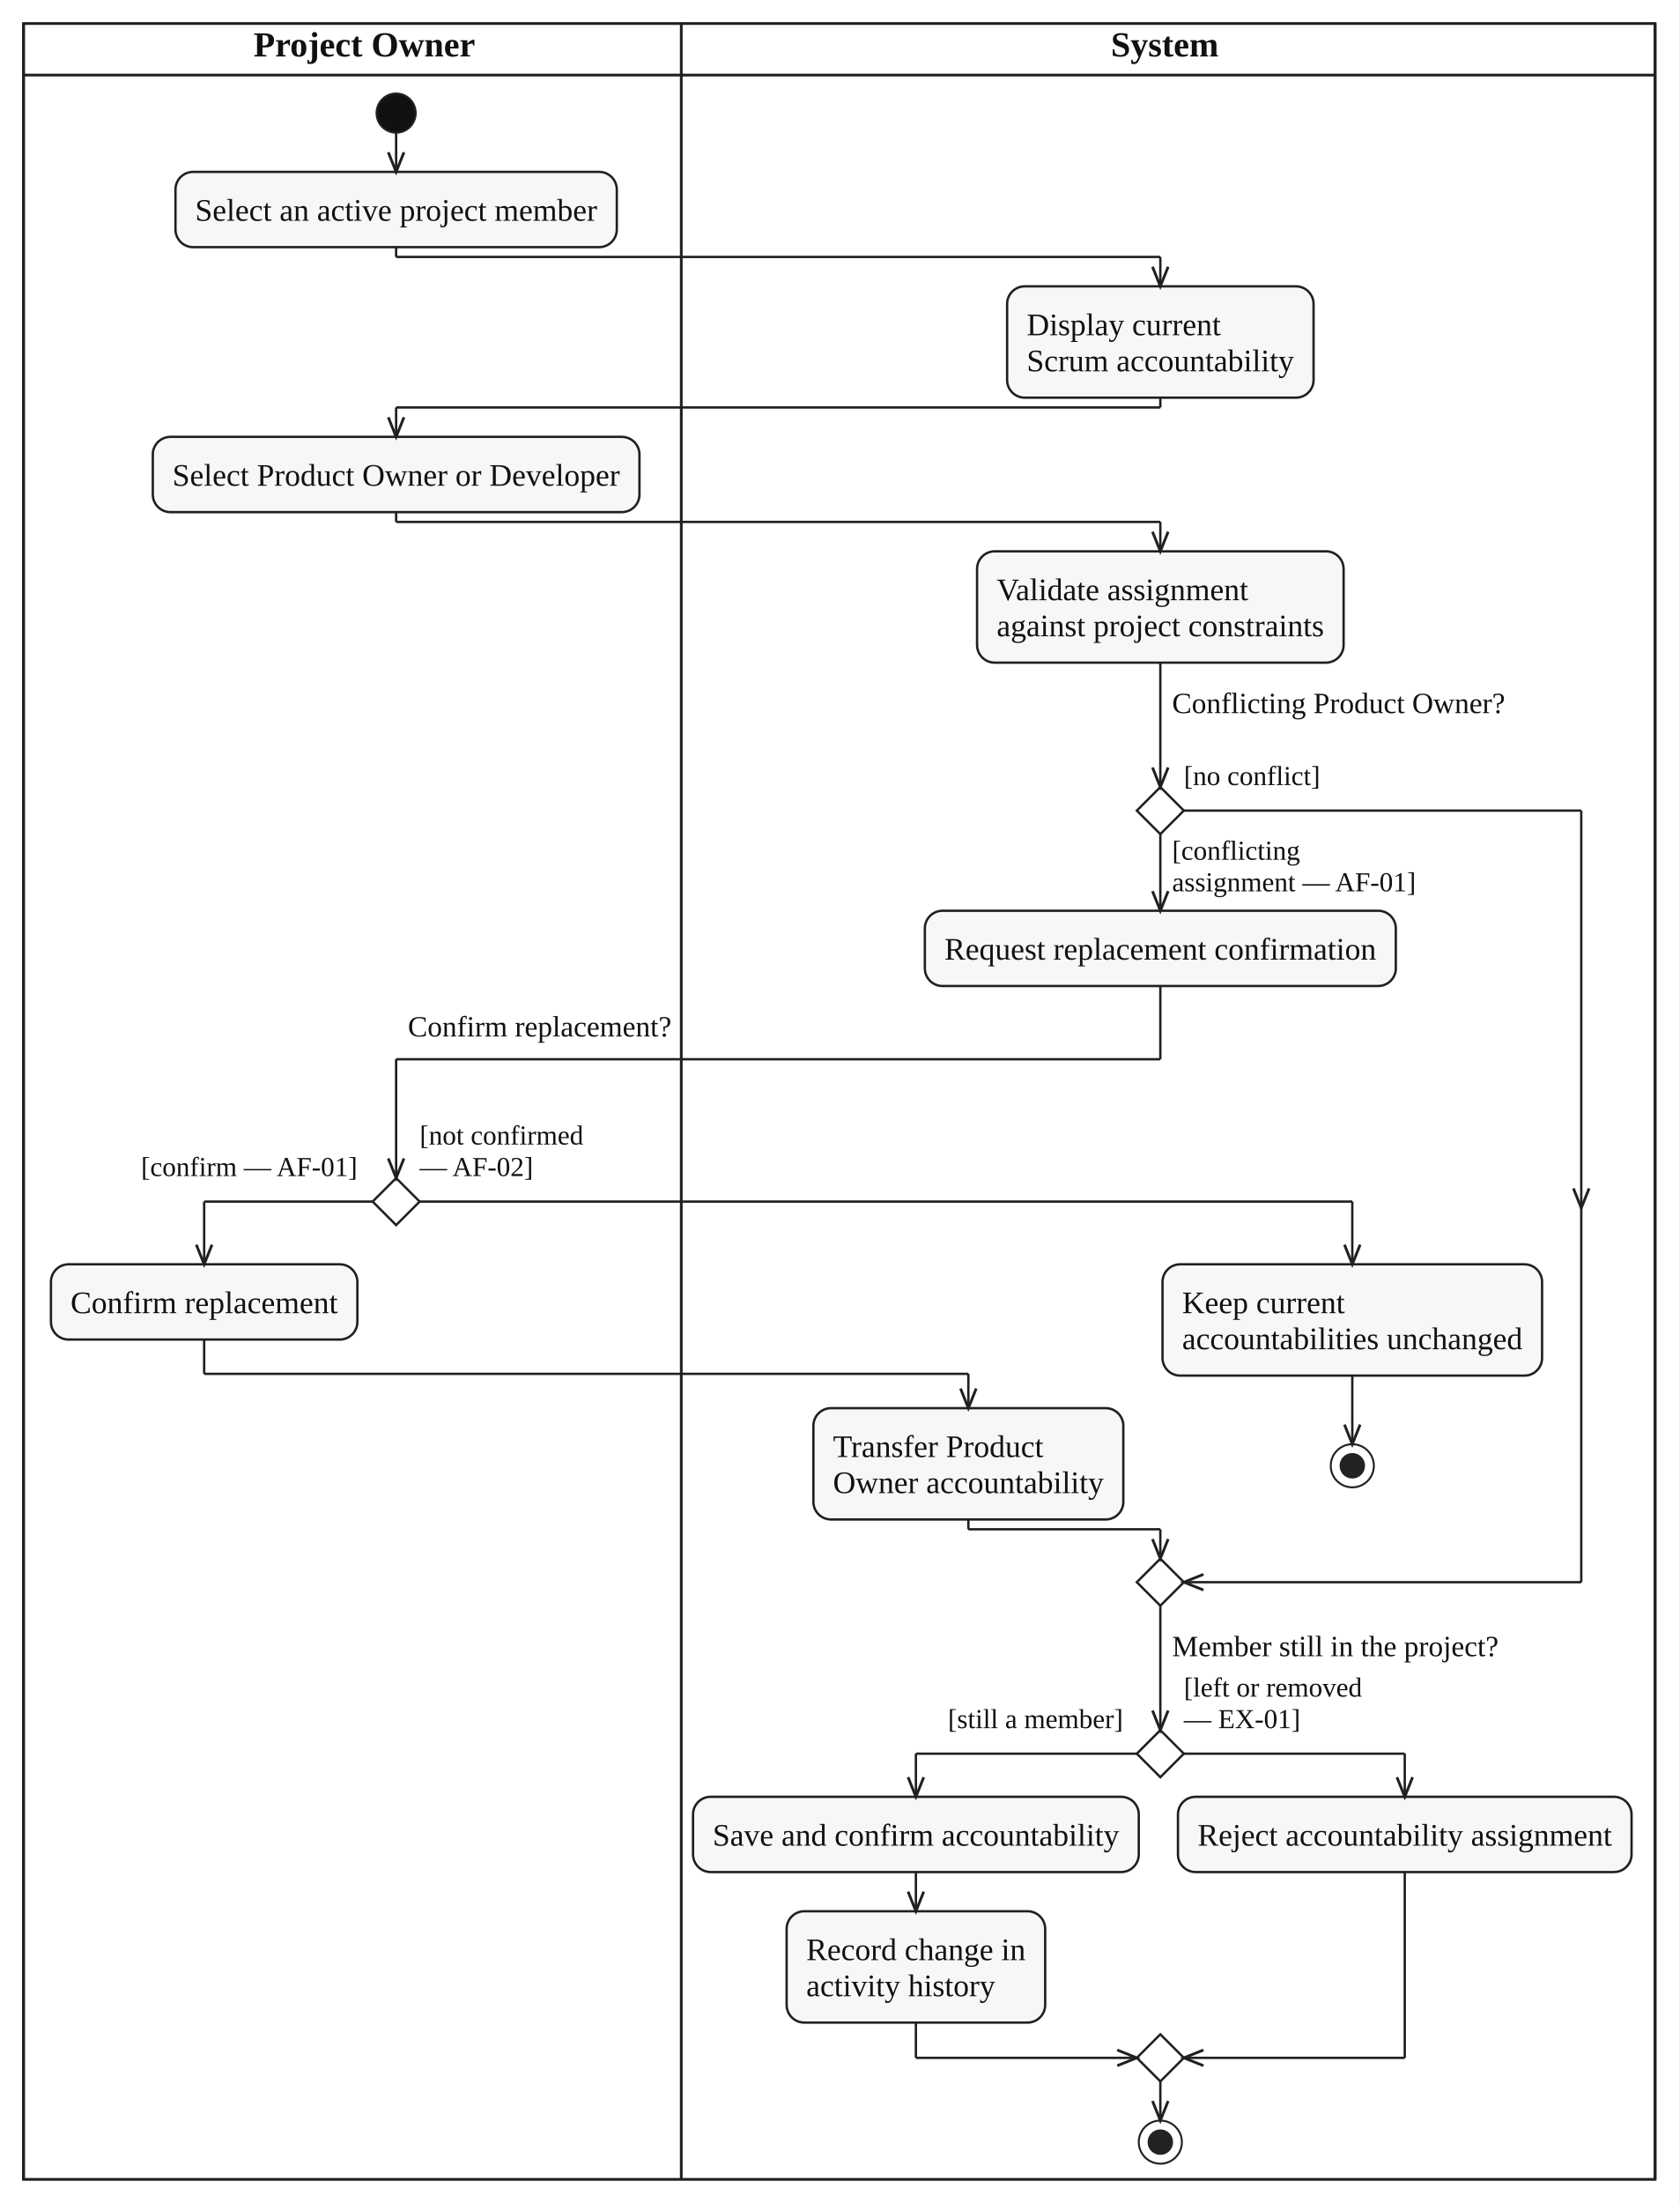
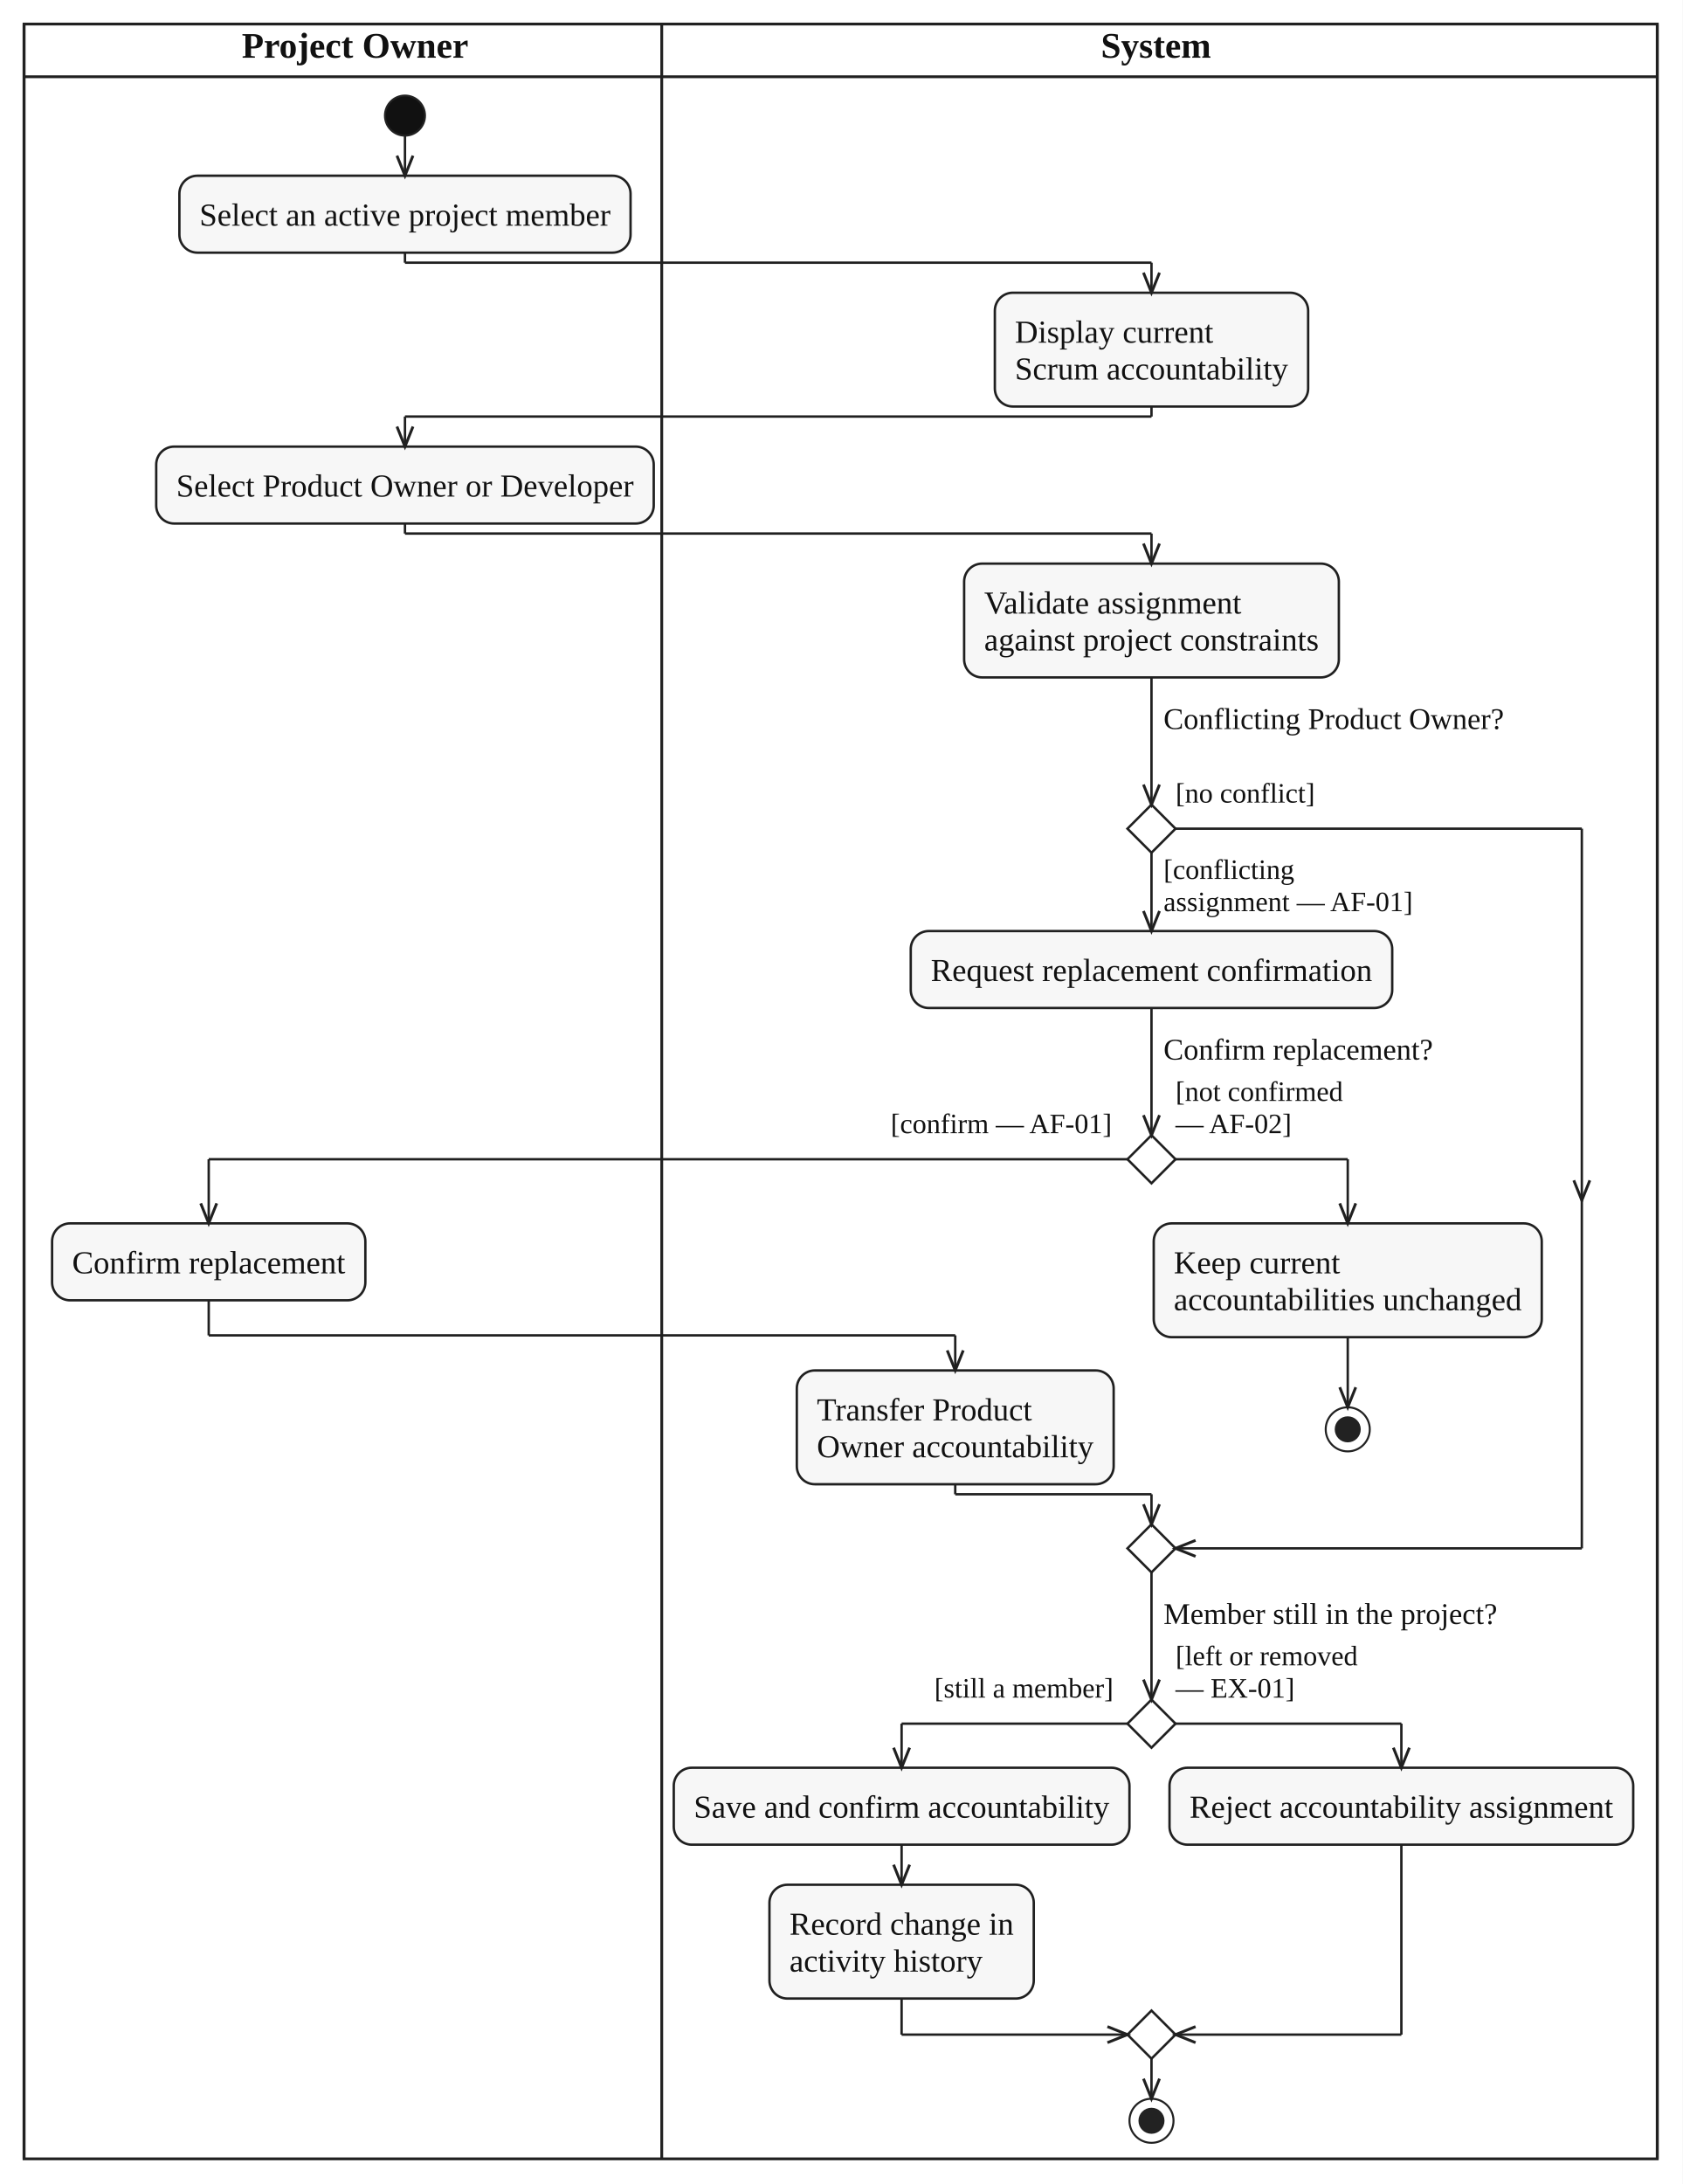
- <svg xmlns="http://www.w3.org/2000/svg" contentStyleType="text/css" height="1124px" preserveAspectRatio="none" style="width:857px;height:1124px;background:#FFFFFF;" version="1.1" viewBox="-5 0.394 857 1124" width="857px" zoomAndPan="magnify" data-pres-formatted="1">
-   <rect id="pres-background" x="-5" y="0.394" width="857" height="1124" fill="#FFFFFF" stroke="none" />
+ <svg xmlns="http://www.w3.org/2000/svg" contentStyleType="text/css" height="1090px" preserveAspectRatio="none" style="width:840px;height:1090px;background:#FFFFFF;" version="1.1" viewBox="-5 0.394 840 1090" width="840px" zoomAndPan="magnify" data-pres-formatted="1">
+   <rect id="pres-background" x="-5" y="0.394" width="840" height="1090" fill="#FFFFFF" stroke="none" />
  <defs />
  <g>
-     <rect fill="#FFFFFF" height="30.698" style="stroke:#FFFFFF;stroke-width:1.0;" width="817.917" x="15" y="12.394" />
+     <rect fill="#FFFFFF" height="30.698" style="stroke:#FFFFFF;stroke-width:1.0;" width="800.576" x="15" y="12.394" />
    <ellipse cx="197.166" cy="58.092" fill="#111111" rx="10" ry="10" style="stroke:#222222;stroke-width:1.0;" />
    <rect fill="#F7F7F7" height="38.398" rx="9" ry="9" style="stroke:#202020;stroke-width:1.2;" width="225.234" x="84.549" y="88.092" />
    <text fill="#111111" font-family="Times New Roman" font-size="16" lengthAdjust="spacing" textLength="205.234" x="94.549" y="113.029">Select an active project member</text>
    <rect fill="#F7F7F7" height="38.398" rx="9" ry="9" style="stroke:#202020;stroke-width:1.2;" width="248.367" x="72.982" y="223.287" />
    <text fill="#111111" font-family="Times New Roman" font-size="16" lengthAdjust="spacing" textLength="228.367" x="82.982" y="248.225">Select Product Owner or Developer</text>
-     <polygon fill="#FFFFFF" points="197.166,601.457,209.166,613.457,197.166,625.457,185.166,613.457,197.166,601.457" style="stroke:#202020;stroke-width:1.2;" />
-     <text fill="#111111" font-family="Times New Roman" font-size="15" lengthAdjust="spacing" textLength="134.524" x="203.166" y="529.218">Confirm replacement?</text>
-     <text fill="#111111" font-family="Times New Roman" font-size="15" lengthAdjust="spacing" textLength="3.75" x="203.166" y="546.467"> </text>
-     <text fill="#111111" font-family="Times New Roman" font-size="15" lengthAdjust="spacing" textLength="3.75" x="203.166" y="563.715"> </text>
-     <text fill="#111111" font-family="Times New Roman" font-size="15" lengthAdjust="spacing" textLength="3.75" x="203.166" y="580.964"> </text>
-     <text fill="#111111" font-family="Times New Roman" font-size="15" lengthAdjust="spacing" textLength="3.75" x="203.166" y="598.212"> </text>
-     <text fill="#111111" font-family="Times New Roman" font-size="14" lengthAdjust="spacing" textLength="118.2" x="66.966" y="600.429">[confirm — AF-01]  </text>
-     <text fill="#111111" font-family="Times New Roman" font-size="6" lengthAdjust="spacing" textLength="1.5" x="66.966" y="609.059"> </text>
-     <text fill="#111111" font-family="Times New Roman" font-size="14" lengthAdjust="spacing" textLength="90.583" x="209.166" y="584.33">  [not confirmed</text>
-     <text fill="#111111" font-family="Times New Roman" font-size="14" lengthAdjust="spacing" textLength="65.721" x="209.166" y="600.429">  — AF-02]</text>
-     <text fill="#111111" font-family="Times New Roman" font-size="6" lengthAdjust="spacing" textLength="1.5" x="209.166" y="609.059"> </text>
-     <rect fill="#F7F7F7" height="38.398" rx="9" ry="9" style="stroke:#202020;stroke-width:1.2;" width="156.391" x="21" y="645.457" />
-     <text fill="#111111" font-family="Times New Roman" font-size="16" lengthAdjust="spacing" textLength="136.391" x="31" y="670.394">Confirm replacement</text>
-     <line style="stroke:#202020;stroke-width:1.4;" x1="7" x2="7" y1="12.394" y2="1112.338" />
-     <rect fill="#F7F7F7" height="56.797" rx="9" ry="9" style="stroke:#202020;stroke-width:1.2;" width="156.406" x="508.973" y="146.49" />
-     <text fill="#111111" font-family="Times New Roman" font-size="16" lengthAdjust="spacing" textLength="99.078" x="518.973" y="171.428">Display current</text>
-     <text fill="#111111" font-family="Times New Roman" font-size="16" lengthAdjust="spacing" textLength="136.406" x="518.973" y="189.826">Scrum accountability</text>
-     <rect fill="#F7F7F7" height="56.797" rx="9" ry="9" style="stroke:#202020;stroke-width:1.2;" width="187.062" x="493.645" y="281.685" />
-     <text fill="#111111" font-family="Times New Roman" font-size="16" lengthAdjust="spacing" textLength="130.188" x="503.645" y="306.623">Validate assignment</text>
-     <text fill="#111111" font-family="Times New Roman" font-size="16" lengthAdjust="spacing" textLength="167.062" x="503.645" y="325.022">against project constraints</text>
-     <rect fill="#F7F7F7" height="38.398" rx="9" ry="9" style="stroke:#202020;stroke-width:1.2;" width="240.359" x="466.997" y="465.071" />
-     <text fill="#111111" font-family="Times New Roman" font-size="16" lengthAdjust="spacing" textLength="220.359" x="476.997" y="490.009">Request replacement confirmation</text>
-     <rect fill="#F7F7F7" height="56.797" rx="9" ry="9" style="stroke:#202020;stroke-width:1.2;" width="158.172" x="410.12" y="718.856" />
-     <text fill="#111111" font-family="Times New Roman" font-size="16" lengthAdjust="spacing" textLength="107.961" x="420.12" y="743.793">Transfer Product</text>
-     <text fill="#111111" font-family="Times New Roman" font-size="16" lengthAdjust="spacing" textLength="138.172" x="420.12" y="762.191">Owner accountability</text>
-     <rect fill="#F7F7F7" height="56.797" rx="9" ry="9" style="stroke:#202020;stroke-width:1.2;" width="193.711" x="588.292" y="645.457" />
-     <text fill="#111111" font-family="Times New Roman" font-size="16" lengthAdjust="spacing" textLength="83.062" x="598.292" y="670.394">Keep current</text>
-     <text fill="#111111" font-family="Times New Roman" font-size="16" lengthAdjust="spacing" textLength="173.711" x="598.292" y="688.793">accountabilities unchanged</text>
-     <ellipse cx="685.147" cy="748.254" fill="none" rx="11" ry="11" style="stroke:#222222;stroke-width:1.0;" />
-     <ellipse cx="685.147" cy="748.254" fill="#222222" rx="6" ry="6" style="stroke:#222222;stroke-width:1.0;" />
-     <polygon fill="#FFFFFF" points="587.176,401.973,599.176,413.973,587.176,425.973,575.176,413.973,587.176,401.973" style="stroke:#202020;stroke-width:1.2;" />
-     <text fill="#111111" font-family="Times New Roman" font-size="15" lengthAdjust="spacing" textLength="169.966" x="593.176" y="364.231">Conflicting Product Owner?</text>
-     <text fill="#111111" font-family="Times New Roman" font-size="15" lengthAdjust="spacing" textLength="3.75" x="593.176" y="381.479"> </text>
-     <text fill="#111111" font-family="Times New Roman" font-size="15" lengthAdjust="spacing" textLength="3.75" x="593.176" y="398.728"> </text>
-     <text fill="#111111" font-family="Times New Roman" font-size="14" lengthAdjust="spacing" textLength="72.311" x="593.176" y="439.043">  [conflicting</text>
-     <text fill="#111111" font-family="Times New Roman" font-size="14" lengthAdjust="spacing" textLength="132.214" x="593.176" y="455.142">  assignment — AF-01]</text>
-     <text fill="#111111" font-family="Times New Roman" font-size="6" lengthAdjust="spacing" textLength="1.5" x="593.176" y="463.772"> </text>
-     <text fill="#111111" font-family="Times New Roman" font-size="14" lengthAdjust="spacing" textLength="76.583" x="599.176" y="400.944">[no conflict]  </text>
-     <text fill="#111111" font-family="Times New Roman" font-size="6" lengthAdjust="spacing" textLength="1.5" x="599.176" y="409.574"> </text>
-     <polygon fill="#FFFFFF" points="587.176,795.652,599.176,807.652,587.176,819.652,575.176,807.652,587.176,795.652" style="stroke:#202020;stroke-width:1.2;" />
-     <polygon fill="#FFFFFF" points="587.176,883.143,599.176,895.143,587.176,907.143,575.176,895.143,587.176,883.143" style="stroke:#202020;stroke-width:1.2;" />
-     <text fill="#111111" font-family="Times New Roman" font-size="15" lengthAdjust="spacing" textLength="166.619" x="593.176" y="845.401">Member still in the project?</text>
-     <text fill="#111111" font-family="Times New Roman" font-size="15" lengthAdjust="spacing" textLength="3.75" x="593.176" y="862.649"> </text>
-     <text fill="#111111" font-family="Times New Roman" font-size="15" lengthAdjust="spacing" textLength="3.75" x="593.176" y="879.898"> </text>
-     <text fill="#111111" font-family="Times New Roman" font-size="14" lengthAdjust="spacing" textLength="96.414" x="478.762" y="882.114">[still a member]  </text>
-     <text fill="#111111" font-family="Times New Roman" font-size="6" lengthAdjust="spacing" textLength="1.5" x="478.762" y="890.744"> </text>
-     <text fill="#111111" font-family="Times New Roman" font-size="14" lengthAdjust="spacing" textLength="97.959" x="599.176" y="866.016">  [left or removed</text>
-     <text fill="#111111" font-family="Times New Roman" font-size="14" lengthAdjust="spacing" textLength="66.486" x="599.176" y="882.114">  — EX-01]</text>
-     <text fill="#111111" font-family="Times New Roman" font-size="6" lengthAdjust="spacing" textLength="1.5" x="599.176" y="890.744"> </text>
-     <rect fill="#F7F7F7" height="38.398" rx="9" ry="9" style="stroke:#202020;stroke-width:1.2;" width="227.484" x="348.69" y="917.143" />
-     <text fill="#111111" font-family="Times New Roman" font-size="16" lengthAdjust="spacing" textLength="207.484" x="358.69" y="942.08">Save and confirm accountability</text>
-     <rect fill="#F7F7F7" height="56.797" rx="9" ry="9" style="stroke:#202020;stroke-width:1.2;" width="131.953" x="396.456" y="975.541" />
-     <text fill="#111111" font-family="Times New Roman" font-size="16" lengthAdjust="spacing" textLength="111.953" x="406.456" y="1000.479">Record change in</text>
-     <text fill="#111111" font-family="Times New Roman" font-size="16" lengthAdjust="spacing" textLength="96.43" x="406.456" y="1018.877">activity history</text>
-     <rect fill="#F7F7F7" height="38.398" rx="9" ry="9" style="stroke:#202020;stroke-width:1.2;" width="231.492" x="596.174" y="917.143" />
-     <text fill="#111111" font-family="Times New Roman" font-size="16" lengthAdjust="spacing" textLength="211.492" x="606.174" y="942.08">Reject accountability assignment</text>
-     <polygon fill="#FFFFFF" points="587.176,1038.338,599.176,1050.338,587.176,1062.338,575.176,1050.338,587.176,1038.338" style="stroke:#202020;stroke-width:1.2;" />
-     <ellipse cx="587.176" cy="1093.338" fill="none" rx="11" ry="11" style="stroke:#222222;stroke-width:1.0;" />
-     <ellipse cx="587.176" cy="1093.338" fill="#222222" rx="6" ry="6" style="stroke:#222222;stroke-width:1.0;" />
-     <line style="stroke:#202020;stroke-width:1.4;" x1="342.69" x2="342.69" y1="12.394" y2="1112.338" />
-     <line style="stroke:#202020;stroke-width:1.4;" x1="839.667" x2="839.667" y1="12.394" y2="1112.338" />
+     <rect fill="#F7F7F7" height="38.398" rx="9" ry="9" style="stroke:#202020;stroke-width:1.2;" width="156.391" x="21" y="610.96" />
+     <text fill="#111111" font-family="Times New Roman" font-size="16" lengthAdjust="spacing" textLength="136.391" x="31" y="635.898">Confirm replacement</text>
+     <line style="stroke:#202020;stroke-width:1.4;" x1="7" x2="7" y1="12.394" y2="1077.841" />
+     <rect fill="#F7F7F7" height="56.797" rx="9" ry="9" style="stroke:#202020;stroke-width:1.2;" width="156.406" x="491.633" y="146.49" />
+     <text fill="#111111" font-family="Times New Roman" font-size="16" lengthAdjust="spacing" textLength="99.078" x="501.633" y="171.428">Display current</text>
+     <text fill="#111111" font-family="Times New Roman" font-size="16" lengthAdjust="spacing" textLength="136.406" x="501.633" y="189.826">Scrum accountability</text>
+     <rect fill="#F7F7F7" height="56.797" rx="9" ry="9" style="stroke:#202020;stroke-width:1.2;" width="187.062" x="476.305" y="281.685" />
+     <text fill="#111111" font-family="Times New Roman" font-size="16" lengthAdjust="spacing" textLength="130.188" x="486.305" y="306.623">Validate assignment</text>
+     <text fill="#111111" font-family="Times New Roman" font-size="16" lengthAdjust="spacing" textLength="167.062" x="486.305" y="325.022">against project constraints</text>
+     <rect fill="#F7F7F7" height="38.398" rx="9" ry="9" style="stroke:#202020;stroke-width:1.2;" width="240.359" x="449.656" y="465.071" />
+     <text fill="#111111" font-family="Times New Roman" font-size="16" lengthAdjust="spacing" textLength="220.359" x="459.656" y="490.009">Request replacement confirmation</text>
+     <polygon fill="#FFFFFF" points="569.836,566.96,581.836,578.96,569.836,590.96,557.836,578.96,569.836,566.96" style="stroke:#202020;stroke-width:1.2;" />
+     <text fill="#111111" font-family="Times New Roman" font-size="15" lengthAdjust="spacing" textLength="134.524" x="575.836" y="529.218">Confirm replacement?</text>
+     <text fill="#111111" font-family="Times New Roman" font-size="15" lengthAdjust="spacing" textLength="3.75" x="575.836" y="546.467"> </text>
+     <text fill="#111111" font-family="Times New Roman" font-size="15" lengthAdjust="spacing" textLength="3.75" x="575.836" y="563.715"> </text>
+     <text fill="#111111" font-family="Times New Roman" font-size="14" lengthAdjust="spacing" textLength="118.2" x="439.636" y="565.932">[confirm — AF-01]  </text>
+     <text fill="#111111" font-family="Times New Roman" font-size="6" lengthAdjust="spacing" textLength="1.5" x="439.636" y="574.562"> </text>
+     <text fill="#111111" font-family="Times New Roman" font-size="14" lengthAdjust="spacing" textLength="90.583" x="581.836" y="549.833">  [not confirmed</text>
+     <text fill="#111111" font-family="Times New Roman" font-size="14" lengthAdjust="spacing" textLength="65.721" x="581.836" y="565.932">  — AF-02]</text>
+     <text fill="#111111" font-family="Times New Roman" font-size="6" lengthAdjust="spacing" textLength="1.5" x="581.836" y="574.562"> </text>
+     <rect fill="#F7F7F7" height="56.797" rx="9" ry="9" style="stroke:#202020;stroke-width:1.2;" width="158.172" x="392.779" y="684.358" />
+     <text fill="#111111" font-family="Times New Roman" font-size="16" lengthAdjust="spacing" textLength="107.961" x="402.779" y="709.296">Transfer Product</text>
+     <text fill="#111111" font-family="Times New Roman" font-size="16" lengthAdjust="spacing" textLength="138.172" x="402.779" y="727.694">Owner accountability</text>
+     <rect fill="#F7F7F7" height="56.797" rx="9" ry="9" style="stroke:#202020;stroke-width:1.2;" width="193.711" x="570.951" y="610.96" />
+     <text fill="#111111" font-family="Times New Roman" font-size="16" lengthAdjust="spacing" textLength="83.062" x="580.951" y="635.898">Keep current</text>
+     <text fill="#111111" font-family="Times New Roman" font-size="16" lengthAdjust="spacing" textLength="173.711" x="580.951" y="654.296">accountabilities unchanged</text>
+     <ellipse cx="667.807" cy="713.757" fill="none" rx="11" ry="11" style="stroke:#222222;stroke-width:1.0;" />
+     <ellipse cx="667.807" cy="713.757" fill="#222222" rx="6" ry="6" style="stroke:#222222;stroke-width:1.0;" />
+     <polygon fill="#FFFFFF" points="569.836,401.973,581.836,413.973,569.836,425.973,557.836,413.973,569.836,401.973" style="stroke:#202020;stroke-width:1.2;" />
+     <text fill="#111111" font-family="Times New Roman" font-size="15" lengthAdjust="spacing" textLength="169.966" x="575.836" y="364.231">Conflicting Product Owner?</text>
+     <text fill="#111111" font-family="Times New Roman" font-size="15" lengthAdjust="spacing" textLength="3.75" x="575.836" y="381.479"> </text>
+     <text fill="#111111" font-family="Times New Roman" font-size="15" lengthAdjust="spacing" textLength="3.75" x="575.836" y="398.728"> </text>
+     <text fill="#111111" font-family="Times New Roman" font-size="14" lengthAdjust="spacing" textLength="72.311" x="575.836" y="439.043">  [conflicting</text>
+     <text fill="#111111" font-family="Times New Roman" font-size="14" lengthAdjust="spacing" textLength="132.214" x="575.836" y="455.142">  assignment — AF-01]</text>
+     <text fill="#111111" font-family="Times New Roman" font-size="6" lengthAdjust="spacing" textLength="1.5" x="575.836" y="463.772"> </text>
+     <text fill="#111111" font-family="Times New Roman" font-size="14" lengthAdjust="spacing" textLength="76.583" x="581.836" y="400.944">[no conflict]  </text>
+     <text fill="#111111" font-family="Times New Roman" font-size="6" lengthAdjust="spacing" textLength="1.5" x="581.836" y="409.574"> </text>
+     <polygon fill="#FFFFFF" points="569.836,761.155,581.836,773.155,569.836,785.155,557.836,773.155,569.836,761.155" style="stroke:#202020;stroke-width:1.2;" />
+     <polygon fill="#FFFFFF" points="569.836,848.645,581.836,860.645,569.836,872.645,557.836,860.645,569.836,848.645" style="stroke:#202020;stroke-width:1.2;" />
+     <text fill="#111111" font-family="Times New Roman" font-size="15" lengthAdjust="spacing" textLength="166.619" x="575.836" y="810.904">Member still in the project?</text>
+     <text fill="#111111" font-family="Times New Roman" font-size="15" lengthAdjust="spacing" textLength="3.75" x="575.836" y="828.152"> </text>
+     <text fill="#111111" font-family="Times New Roman" font-size="15" lengthAdjust="spacing" textLength="3.75" x="575.836" y="845.401"> </text>
+     <text fill="#111111" font-family="Times New Roman" font-size="14" lengthAdjust="spacing" textLength="96.414" x="461.422" y="847.617">[still a member]  </text>
+     <text fill="#111111" font-family="Times New Roman" font-size="6" lengthAdjust="spacing" textLength="1.5" x="461.422" y="856.247"> </text>
+     <text fill="#111111" font-family="Times New Roman" font-size="14" lengthAdjust="spacing" textLength="97.959" x="581.836" y="831.519">  [left or removed</text>
+     <text fill="#111111" font-family="Times New Roman" font-size="14" lengthAdjust="spacing" textLength="66.486" x="581.836" y="847.617">  — EX-01]</text>
+     <text fill="#111111" font-family="Times New Roman" font-size="6" lengthAdjust="spacing" textLength="1.5" x="581.836" y="856.247"> </text>
+     <rect fill="#F7F7F7" height="38.398" rx="9" ry="9" style="stroke:#202020;stroke-width:1.2;" width="227.484" x="331.35" y="882.645" />
+     <text fill="#111111" font-family="Times New Roman" font-size="16" lengthAdjust="spacing" textLength="207.484" x="341.35" y="907.583">Save and confirm accountability</text>
+     <rect fill="#F7F7F7" height="56.797" rx="9" ry="9" style="stroke:#202020;stroke-width:1.2;" width="131.953" x="379.115" y="941.044" />
+     <text fill="#111111" font-family="Times New Roman" font-size="16" lengthAdjust="spacing" textLength="111.953" x="389.115" y="965.981">Record change in</text>
+     <text fill="#111111" font-family="Times New Roman" font-size="16" lengthAdjust="spacing" textLength="96.43" x="389.115" y="984.38">activity history</text>
+     <rect fill="#F7F7F7" height="38.398" rx="9" ry="9" style="stroke:#202020;stroke-width:1.2;" width="231.492" x="578.834" y="882.645" />
+     <text fill="#111111" font-family="Times New Roman" font-size="16" lengthAdjust="spacing" textLength="211.492" x="588.834" y="907.583">Reject accountability assignment</text>
+     <polygon fill="#FFFFFF" points="569.836,1003.841,581.836,1015.841,569.836,1027.841,557.836,1015.841,569.836,1003.841" style="stroke:#202020;stroke-width:1.2;" />
+     <ellipse cx="569.836" cy="1058.841" fill="none" rx="11" ry="11" style="stroke:#222222;stroke-width:1.0;" />
+     <ellipse cx="569.836" cy="1058.841" fill="#222222" rx="6" ry="6" style="stroke:#222222;stroke-width:1.0;" />
+     <line style="stroke:#202020;stroke-width:1.4;" x1="325.35" x2="325.35" y1="12.394" y2="1077.841" />
+     <line style="stroke:#202020;stroke-width:1.4;" x1="822.326" x2="822.326" y1="12.394" y2="1077.841" />
    <line style="stroke:#202020;stroke-width:1.2;" x1="197.166" x2="197.166" y1="68.092" y2="88.092" />
    <polyline points="193.166,78.092 197.166,88.092 201.166,78.092" fill="none" stroke="#202020" stroke-width="1.4" stroke-linejoin="miter" stroke-linecap="butt" class="open-arrowhead" />
-     <line style="stroke:#202020;stroke-width:1.2;" x1="185.166" x2="99.195" y1="613.457" y2="613.457" />
-     <line style="stroke:#202020;stroke-width:1.2;" x1="99.195" x2="99.195" y1="613.457" y2="645.457" />
-     <polyline points="95.195,635.457 99.195,645.457 103.195,635.457" fill="none" stroke="#202020" stroke-width="1.4" stroke-linejoin="miter" stroke-linecap="butt" class="open-arrowhead" />
-     <line style="stroke:#202020;stroke-width:1.2;" x1="685.147" x2="685.147" y1="702.254" y2="737.254" />
-     <polyline points="681.147,727.254 685.147,737.254 689.147,727.254" fill="none" stroke="#202020" stroke-width="1.4" stroke-linejoin="miter" stroke-linecap="butt" class="open-arrowhead" />
-     <line style="stroke:#202020;stroke-width:1.2;" x1="587.176" x2="587.176" y1="425.973" y2="465.071" />
-     <polyline points="583.176,455.071 587.176,465.071 591.176,455.071" fill="none" stroke="#202020" stroke-width="1.4" stroke-linejoin="miter" stroke-linecap="butt" class="open-arrowhead" />
-     <line style="stroke:#202020;stroke-width:1.2;" x1="599.176" x2="802.002" y1="413.973" y2="413.973" />
-     <polyline points="798.002,606.734 802.002,616.734 806.002,606.734" fill="none" stroke="#202020" stroke-width="1.4" stroke-linejoin="miter" stroke-linecap="butt" class="open-arrowhead" />
-     <line style="stroke:#202020;stroke-width:1.2;" x1="802.002" x2="802.002" y1="413.973" y2="807.652" />
-     <line style="stroke:#202020;stroke-width:1.2;" x1="802.002" x2="599.176" y1="807.652" y2="807.652" />
-     <polyline points="609.176,803.652 599.176,807.652 609.176,811.652" fill="none" stroke="#202020" stroke-width="1.4" stroke-linejoin="miter" stroke-linecap="butt" class="open-arrowhead" />
-     <line style="stroke:#202020;stroke-width:1.2;" x1="587.176" x2="587.176" y1="338.482" y2="401.973" />
-     <polyline points="583.176,391.973 587.176,401.973 591.176,391.973" fill="none" stroke="#202020" stroke-width="1.4" stroke-linejoin="miter" stroke-linecap="butt" class="open-arrowhead" />
-     <line style="stroke:#202020;stroke-width:1.2;" x1="462.432" x2="462.432" y1="955.541" y2="975.541" />
-     <polyline points="458.432,965.541 462.432,975.541 466.432,965.541" fill="none" stroke="#202020" stroke-width="1.4" stroke-linejoin="miter" stroke-linecap="butt" class="open-arrowhead" />
-     <line style="stroke:#202020;stroke-width:1.2;" x1="575.176" x2="462.432" y1="895.143" y2="895.143" />
-     <line style="stroke:#202020;stroke-width:1.2;" x1="462.432" x2="462.432" y1="895.143" y2="917.143" />
-     <polyline points="458.432,907.143 462.432,917.143 466.432,907.143" fill="none" stroke="#202020" stroke-width="1.4" stroke-linejoin="miter" stroke-linecap="butt" class="open-arrowhead" />
-     <line style="stroke:#202020;stroke-width:1.2;" x1="599.176" x2="711.92" y1="895.143" y2="895.143" />
-     <line style="stroke:#202020;stroke-width:1.2;" x1="711.92" x2="711.92" y1="895.143" y2="917.143" />
-     <polyline points="707.92,907.143 711.92,917.143 715.92,907.143" fill="none" stroke="#202020" stroke-width="1.4" stroke-linejoin="miter" stroke-linecap="butt" class="open-arrowhead" />
-     <line style="stroke:#202020;stroke-width:1.2;" x1="462.432" x2="462.432" y1="1032.338" y2="1050.338" />
-     <line style="stroke:#202020;stroke-width:1.2;" x1="462.432" x2="575.176" y1="1050.338" y2="1050.338" />
-     <polyline points="565.176,1046.338 575.176,1050.338 565.176,1054.338" fill="none" stroke="#202020" stroke-width="1.4" stroke-linejoin="miter" stroke-linecap="butt" class="open-arrowhead" />
-     <line style="stroke:#202020;stroke-width:1.2;" x1="711.92" x2="711.92" y1="955.541" y2="1050.338" />
-     <line style="stroke:#202020;stroke-width:1.2;" x1="711.92" x2="599.176" y1="1050.338" y2="1050.338" />
-     <polyline points="609.176,1046.338 599.176,1050.338 609.176,1054.338" fill="none" stroke="#202020" stroke-width="1.4" stroke-linejoin="miter" stroke-linecap="butt" class="open-arrowhead" />
-     <line style="stroke:#202020;stroke-width:1.2;" x1="587.176" x2="587.176" y1="819.652" y2="883.143" />
-     <polyline points="583.176,873.143 587.176,883.143 591.176,873.143" fill="none" stroke="#202020" stroke-width="1.4" stroke-linejoin="miter" stroke-linecap="butt" class="open-arrowhead" />
-     <line style="stroke:#202020;stroke-width:1.2;" x1="587.176" x2="587.176" y1="1062.338" y2="1082.338" />
-     <polyline points="583.176,1072.338 587.176,1082.338 591.176,1072.338" fill="none" stroke="#202020" stroke-width="1.4" stroke-linejoin="miter" stroke-linecap="butt" class="open-arrowhead" />
+     <line style="stroke:#202020;stroke-width:1.2;" x1="667.807" x2="667.807" y1="667.757" y2="702.757" />
+     <polyline points="663.807,692.757 667.807,702.757 671.807,692.757" fill="none" stroke="#202020" stroke-width="1.4" stroke-linejoin="miter" stroke-linecap="butt" class="open-arrowhead" />
+     <line style="stroke:#202020;stroke-width:1.2;" x1="581.836" x2="667.807" y1="578.96" y2="578.96" />
+     <line style="stroke:#202020;stroke-width:1.2;" x1="667.807" x2="667.807" y1="578.96" y2="610.96" />
+     <polyline points="663.807,600.96 667.807,610.96 671.807,600.96" fill="none" stroke="#202020" stroke-width="1.4" stroke-linejoin="miter" stroke-linecap="butt" class="open-arrowhead" />
+     <line style="stroke:#202020;stroke-width:1.2;" x1="471.865" x2="471.865" y1="741.155" y2="746.155" />
+     <line style="stroke:#202020;stroke-width:1.2;" x1="471.865" x2="569.836" y1="746.155" y2="746.155" />
+     <line style="stroke:#202020;stroke-width:1.2;" x1="569.836" x2="569.836" y1="746.155" y2="761.155" />
+     <polyline points="565.836,751.155 569.836,761.155 573.836,751.155" fill="none" stroke="#202020" stroke-width="1.4" stroke-linejoin="miter" stroke-linecap="butt" class="open-arrowhead" />
+     <line style="stroke:#202020;stroke-width:1.2;" x1="569.836" x2="569.836" y1="503.47" y2="566.96" />
+     <polyline points="565.836,556.96 569.836,566.96 573.836,556.96" fill="none" stroke="#202020" stroke-width="1.4" stroke-linejoin="miter" stroke-linecap="butt" class="open-arrowhead" />
+     <line style="stroke:#202020;stroke-width:1.2;" x1="569.836" x2="569.836" y1="425.973" y2="465.071" />
+     <polyline points="565.836,455.071 569.836,465.071 573.836,455.071" fill="none" stroke="#202020" stroke-width="1.4" stroke-linejoin="miter" stroke-linecap="butt" class="open-arrowhead" />
+     <line style="stroke:#202020;stroke-width:1.2;" x1="581.836" x2="784.662" y1="413.973" y2="413.973" />
+     <polyline points="780.662,589.486 784.662,599.486 788.662,589.486" fill="none" stroke="#202020" stroke-width="1.4" stroke-linejoin="miter" stroke-linecap="butt" class="open-arrowhead" />
+     <line style="stroke:#202020;stroke-width:1.2;" x1="784.662" x2="784.662" y1="413.973" y2="773.155" />
+     <line style="stroke:#202020;stroke-width:1.2;" x1="784.662" x2="581.836" y1="773.155" y2="773.155" />
+     <polyline points="591.836,769.155 581.836,773.155 591.836,777.155" fill="none" stroke="#202020" stroke-width="1.4" stroke-linejoin="miter" stroke-linecap="butt" class="open-arrowhead" />
+     <line style="stroke:#202020;stroke-width:1.2;" x1="569.836" x2="569.836" y1="338.482" y2="401.973" />
+     <polyline points="565.836,391.973 569.836,401.973 573.836,391.973" fill="none" stroke="#202020" stroke-width="1.4" stroke-linejoin="miter" stroke-linecap="butt" class="open-arrowhead" />
+     <line style="stroke:#202020;stroke-width:1.2;" x1="445.092" x2="445.092" y1="921.044" y2="941.044" />
+     <polyline points="441.092,931.044 445.092,941.044 449.092,931.044" fill="none" stroke="#202020" stroke-width="1.4" stroke-linejoin="miter" stroke-linecap="butt" class="open-arrowhead" />
+     <line style="stroke:#202020;stroke-width:1.2;" x1="557.836" x2="445.092" y1="860.645" y2="860.645" />
+     <line style="stroke:#202020;stroke-width:1.2;" x1="445.092" x2="445.092" y1="860.645" y2="882.645" />
+     <polyline points="441.092,872.645 445.092,882.645 449.092,872.645" fill="none" stroke="#202020" stroke-width="1.4" stroke-linejoin="miter" stroke-linecap="butt" class="open-arrowhead" />
+     <line style="stroke:#202020;stroke-width:1.2;" x1="581.836" x2="694.58" y1="860.645" y2="860.645" />
+     <line style="stroke:#202020;stroke-width:1.2;" x1="694.58" x2="694.58" y1="860.645" y2="882.645" />
+     <polyline points="690.58,872.645 694.58,882.645 698.58,872.645" fill="none" stroke="#202020" stroke-width="1.4" stroke-linejoin="miter" stroke-linecap="butt" class="open-arrowhead" />
+     <line style="stroke:#202020;stroke-width:1.2;" x1="445.092" x2="445.092" y1="997.841" y2="1015.841" />
+     <line style="stroke:#202020;stroke-width:1.2;" x1="445.092" x2="557.836" y1="1015.841" y2="1015.841" />
+     <polyline points="547.836,1011.841 557.836,1015.841 547.836,1019.841" fill="none" stroke="#202020" stroke-width="1.4" stroke-linejoin="miter" stroke-linecap="butt" class="open-arrowhead" />
+     <line style="stroke:#202020;stroke-width:1.2;" x1="694.58" x2="694.58" y1="921.044" y2="1015.841" />
+     <line style="stroke:#202020;stroke-width:1.2;" x1="694.58" x2="581.836" y1="1015.841" y2="1015.841" />
+     <polyline points="591.836,1011.841 581.836,1015.841 591.836,1019.841" fill="none" stroke="#202020" stroke-width="1.4" stroke-linejoin="miter" stroke-linecap="butt" class="open-arrowhead" />
+     <line style="stroke:#202020;stroke-width:1.2;" x1="569.836" x2="569.836" y1="785.155" y2="848.645" />
+     <polyline points="565.836,838.645 569.836,848.645 573.836,838.645" fill="none" stroke="#202020" stroke-width="1.4" stroke-linejoin="miter" stroke-linecap="butt" class="open-arrowhead" />
+     <line style="stroke:#202020;stroke-width:1.2;" x1="569.836" x2="569.836" y1="1027.841" y2="1047.841" />
+     <polyline points="565.836,1037.841 569.836,1047.841 573.836,1037.841" fill="none" stroke="#202020" stroke-width="1.4" stroke-linejoin="miter" stroke-linecap="butt" class="open-arrowhead" />
    <line style="stroke:#202020;stroke-width:1.2;" x1="197.166" x2="197.166" y1="126.49" y2="131.49" />
-     <line style="stroke:#202020;stroke-width:1.2;" x1="197.166" x2="587.176" y1="131.49" y2="131.49" />
-     <line style="stroke:#202020;stroke-width:1.2;" x1="587.176" x2="587.176" y1="131.49" y2="146.49" />
-     <polyline points="583.176,136.49 587.176,146.49 591.176,136.49" fill="none" stroke="#202020" stroke-width="1.4" stroke-linejoin="miter" stroke-linecap="butt" class="open-arrowhead" />
-     <line style="stroke:#202020;stroke-width:1.2;" x1="587.176" x2="587.176" y1="203.287" y2="208.287" />
-     <line style="stroke:#202020;stroke-width:1.2;" x1="587.176" x2="197.166" y1="208.287" y2="208.287" />
+     <line style="stroke:#202020;stroke-width:1.2;" x1="197.166" x2="569.836" y1="131.49" y2="131.49" />
+     <line style="stroke:#202020;stroke-width:1.2;" x1="569.836" x2="569.836" y1="131.49" y2="146.49" />
+     <polyline points="565.836,136.49 569.836,146.49 573.836,136.49" fill="none" stroke="#202020" stroke-width="1.4" stroke-linejoin="miter" stroke-linecap="butt" class="open-arrowhead" />
+     <line style="stroke:#202020;stroke-width:1.2;" x1="569.836" x2="569.836" y1="203.287" y2="208.287" />
+     <line style="stroke:#202020;stroke-width:1.2;" x1="569.836" x2="197.166" y1="208.287" y2="208.287" />
    <line style="stroke:#202020;stroke-width:1.2;" x1="197.166" x2="197.166" y1="208.287" y2="223.287" />
    <polyline points="193.166,213.287 197.166,223.287 201.166,213.287" fill="none" stroke="#202020" stroke-width="1.4" stroke-linejoin="miter" stroke-linecap="butt" class="open-arrowhead" />
    <line style="stroke:#202020;stroke-width:1.2;" x1="197.166" x2="197.166" y1="261.685" y2="266.685" />
-     <line style="stroke:#202020;stroke-width:1.2;" x1="197.166" x2="587.176" y1="266.685" y2="266.685" />
-     <line style="stroke:#202020;stroke-width:1.2;" x1="587.176" x2="587.176" y1="266.685" y2="281.685" />
-     <polyline points="583.176,271.685 587.176,281.685 591.176,271.685" fill="none" stroke="#202020" stroke-width="1.4" stroke-linejoin="miter" stroke-linecap="butt" class="open-arrowhead" />
-     <line style="stroke:#202020;stroke-width:1.2;" x1="99.195" x2="99.195" y1="683.856" y2="701.356" />
-     <line style="stroke:#202020;stroke-width:1.2;" x1="99.195" x2="489.206" y1="701.356" y2="701.356" />
-     <line style="stroke:#202020;stroke-width:1.2;" x1="489.206" x2="489.206" y1="701.356" y2="718.856" />
-     <polyline points="485.206,708.856 489.206,718.856 493.206,708.856" fill="none" stroke="#202020" stroke-width="1.4" stroke-linejoin="miter" stroke-linecap="butt" class="open-arrowhead" />
-     <line style="stroke:#202020;stroke-width:1.2;" x1="209.166" x2="685.147" y1="613.457" y2="613.457" />
-     <line style="stroke:#202020;stroke-width:1.2;" x1="685.147" x2="685.147" y1="613.457" y2="645.457" />
-     <polyline points="681.147,635.457 685.147,645.457 689.147,635.457" fill="none" stroke="#202020" stroke-width="1.4" stroke-linejoin="miter" stroke-linecap="butt" class="open-arrowhead" />
-     <line style="stroke:#202020;stroke-width:1.2;" x1="489.206" x2="489.206" y1="775.652" y2="780.652" />
-     <line style="stroke:#202020;stroke-width:1.2;" x1="489.206" x2="587.176" y1="780.652" y2="780.652" />
-     <line style="stroke:#202020;stroke-width:1.2;" x1="587.176" x2="587.176" y1="780.652" y2="795.652" />
-     <polyline points="583.176,785.652 587.176,795.652 591.176,785.652" fill="none" stroke="#202020" stroke-width="1.4" stroke-linejoin="miter" stroke-linecap="butt" class="open-arrowhead" />
-     <line style="stroke:#202020;stroke-width:1.2;" x1="587.176" x2="587.176" y1="503.47" y2="540.836" />
-     <line style="stroke:#202020;stroke-width:1.2;" x1="587.176" x2="197.166" y1="540.836" y2="540.836" />
-     <line style="stroke:#202020;stroke-width:1.2;" x1="197.166" x2="197.166" y1="540.836" y2="601.457" />
-     <polyline points="193.166,591.457 197.166,601.457 201.166,591.457" fill="none" stroke="#202020" stroke-width="1.4" stroke-linejoin="miter" stroke-linecap="butt" class="open-arrowhead" />
-     <text fill="#111111" font-family="Times New Roman" font-size="18" font-weight="bold" lengthAdjust="spacing" textLength="113.44" x="124.375" y="29.198">Project Owner</text>
-     <text fill="#111111" font-family="Times New Roman" font-size="7" font-weight="bold" lengthAdjust="spacing" textLength="1.75" x="119.875" y="39.627"> </text>
-     <text fill="#111111" font-family="Times New Roman" font-size="18" font-weight="bold" lengthAdjust="spacing" textLength="54.993" x="561.932" y="29.198">System</text>
-     <text fill="#111111" font-family="Times New Roman" font-size="7" font-weight="bold" lengthAdjust="spacing" textLength="1.75" x="557.432" y="39.627"> </text>
+     <line style="stroke:#202020;stroke-width:1.2;" x1="197.166" x2="569.836" y1="266.685" y2="266.685" />
+     <line style="stroke:#202020;stroke-width:1.2;" x1="569.836" x2="569.836" y1="266.685" y2="281.685" />
+     <polyline points="565.836,271.685 569.836,281.685 573.836,271.685" fill="none" stroke="#202020" stroke-width="1.4" stroke-linejoin="miter" stroke-linecap="butt" class="open-arrowhead" />
+     <line style="stroke:#202020;stroke-width:1.2;" x1="99.195" x2="99.195" y1="649.358" y2="666.858" />
+     <line style="stroke:#202020;stroke-width:1.2;" x1="99.195" x2="471.865" y1="666.858" y2="666.858" />
+     <line style="stroke:#202020;stroke-width:1.2;" x1="471.865" x2="471.865" y1="666.858" y2="684.358" />
+     <polyline points="467.865,674.358 471.865,684.358 475.865,674.358" fill="none" stroke="#202020" stroke-width="1.4" stroke-linejoin="miter" stroke-linecap="butt" class="open-arrowhead" />
+     <line style="stroke:#202020;stroke-width:1.2;" x1="557.836" x2="99.195" y1="578.96" y2="578.96" />
+     <line style="stroke:#202020;stroke-width:1.2;" x1="99.195" x2="99.195" y1="578.96" y2="610.96" />
+     <polyline points="95.195,600.96 99.195,610.96 103.195,600.96" fill="none" stroke="#202020" stroke-width="1.4" stroke-linejoin="miter" stroke-linecap="butt" class="open-arrowhead" />
+     <text fill="#111111" font-family="Times New Roman" font-size="18" font-weight="bold" lengthAdjust="spacing" textLength="113.44" x="115.705" y="29.198">Project Owner</text>
+     <text fill="#111111" font-family="Times New Roman" font-size="7" font-weight="bold" lengthAdjust="spacing" textLength="1.75" x="111.205" y="39.627"> </text>
+     <text fill="#111111" font-family="Times New Roman" font-size="18" font-weight="bold" lengthAdjust="spacing" textLength="54.993" x="544.591" y="29.198">System</text>
+     <text fill="#111111" font-family="Times New Roman" font-size="7" font-weight="bold" lengthAdjust="spacing" textLength="1.75" x="540.091" y="39.627"> </text>
  </g>
  <g id="pres-frame" fill="none" stroke="#202020" stroke-width="1.4">
-     <rect x="7" y="12.394" width="832.667" height="1099.944" />
-     <line x1="7" x2="839.667" y1="38.698" y2="38.698" />
+     <rect x="7" y="12.394" width="815.326" height="1065.447" />
+     <line x1="7" x2="822.326" y1="38.698" y2="38.698" />
  </g>
</svg>
